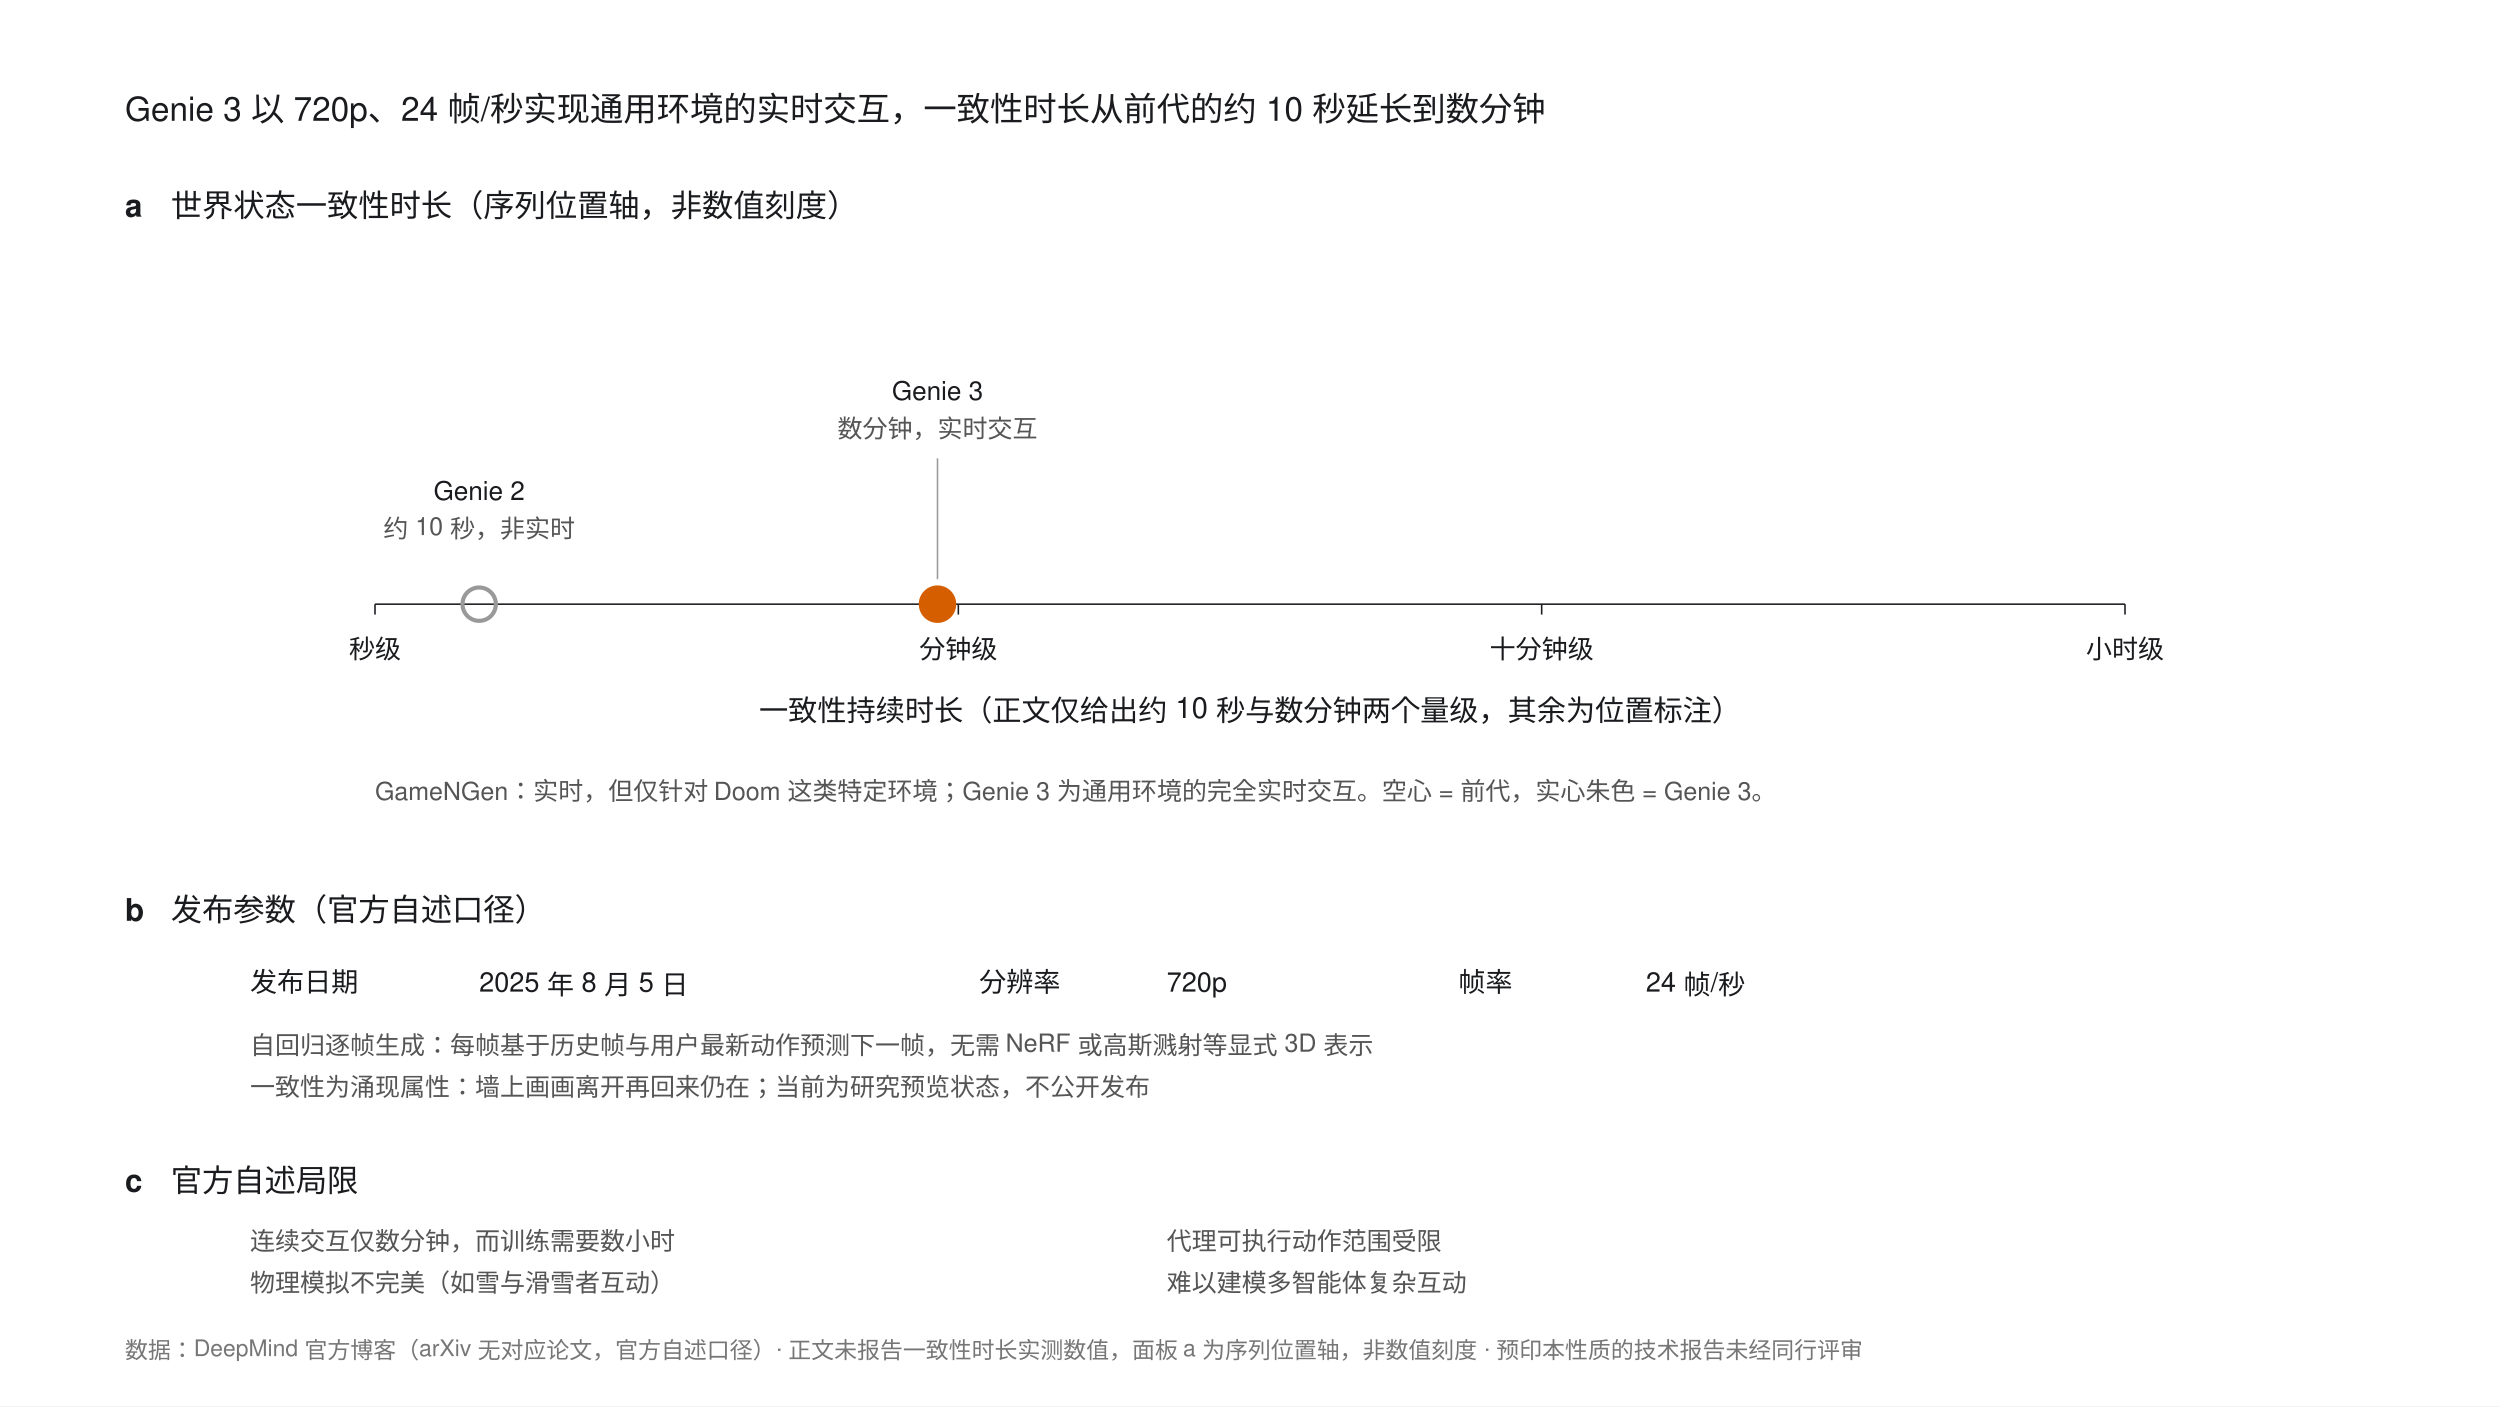
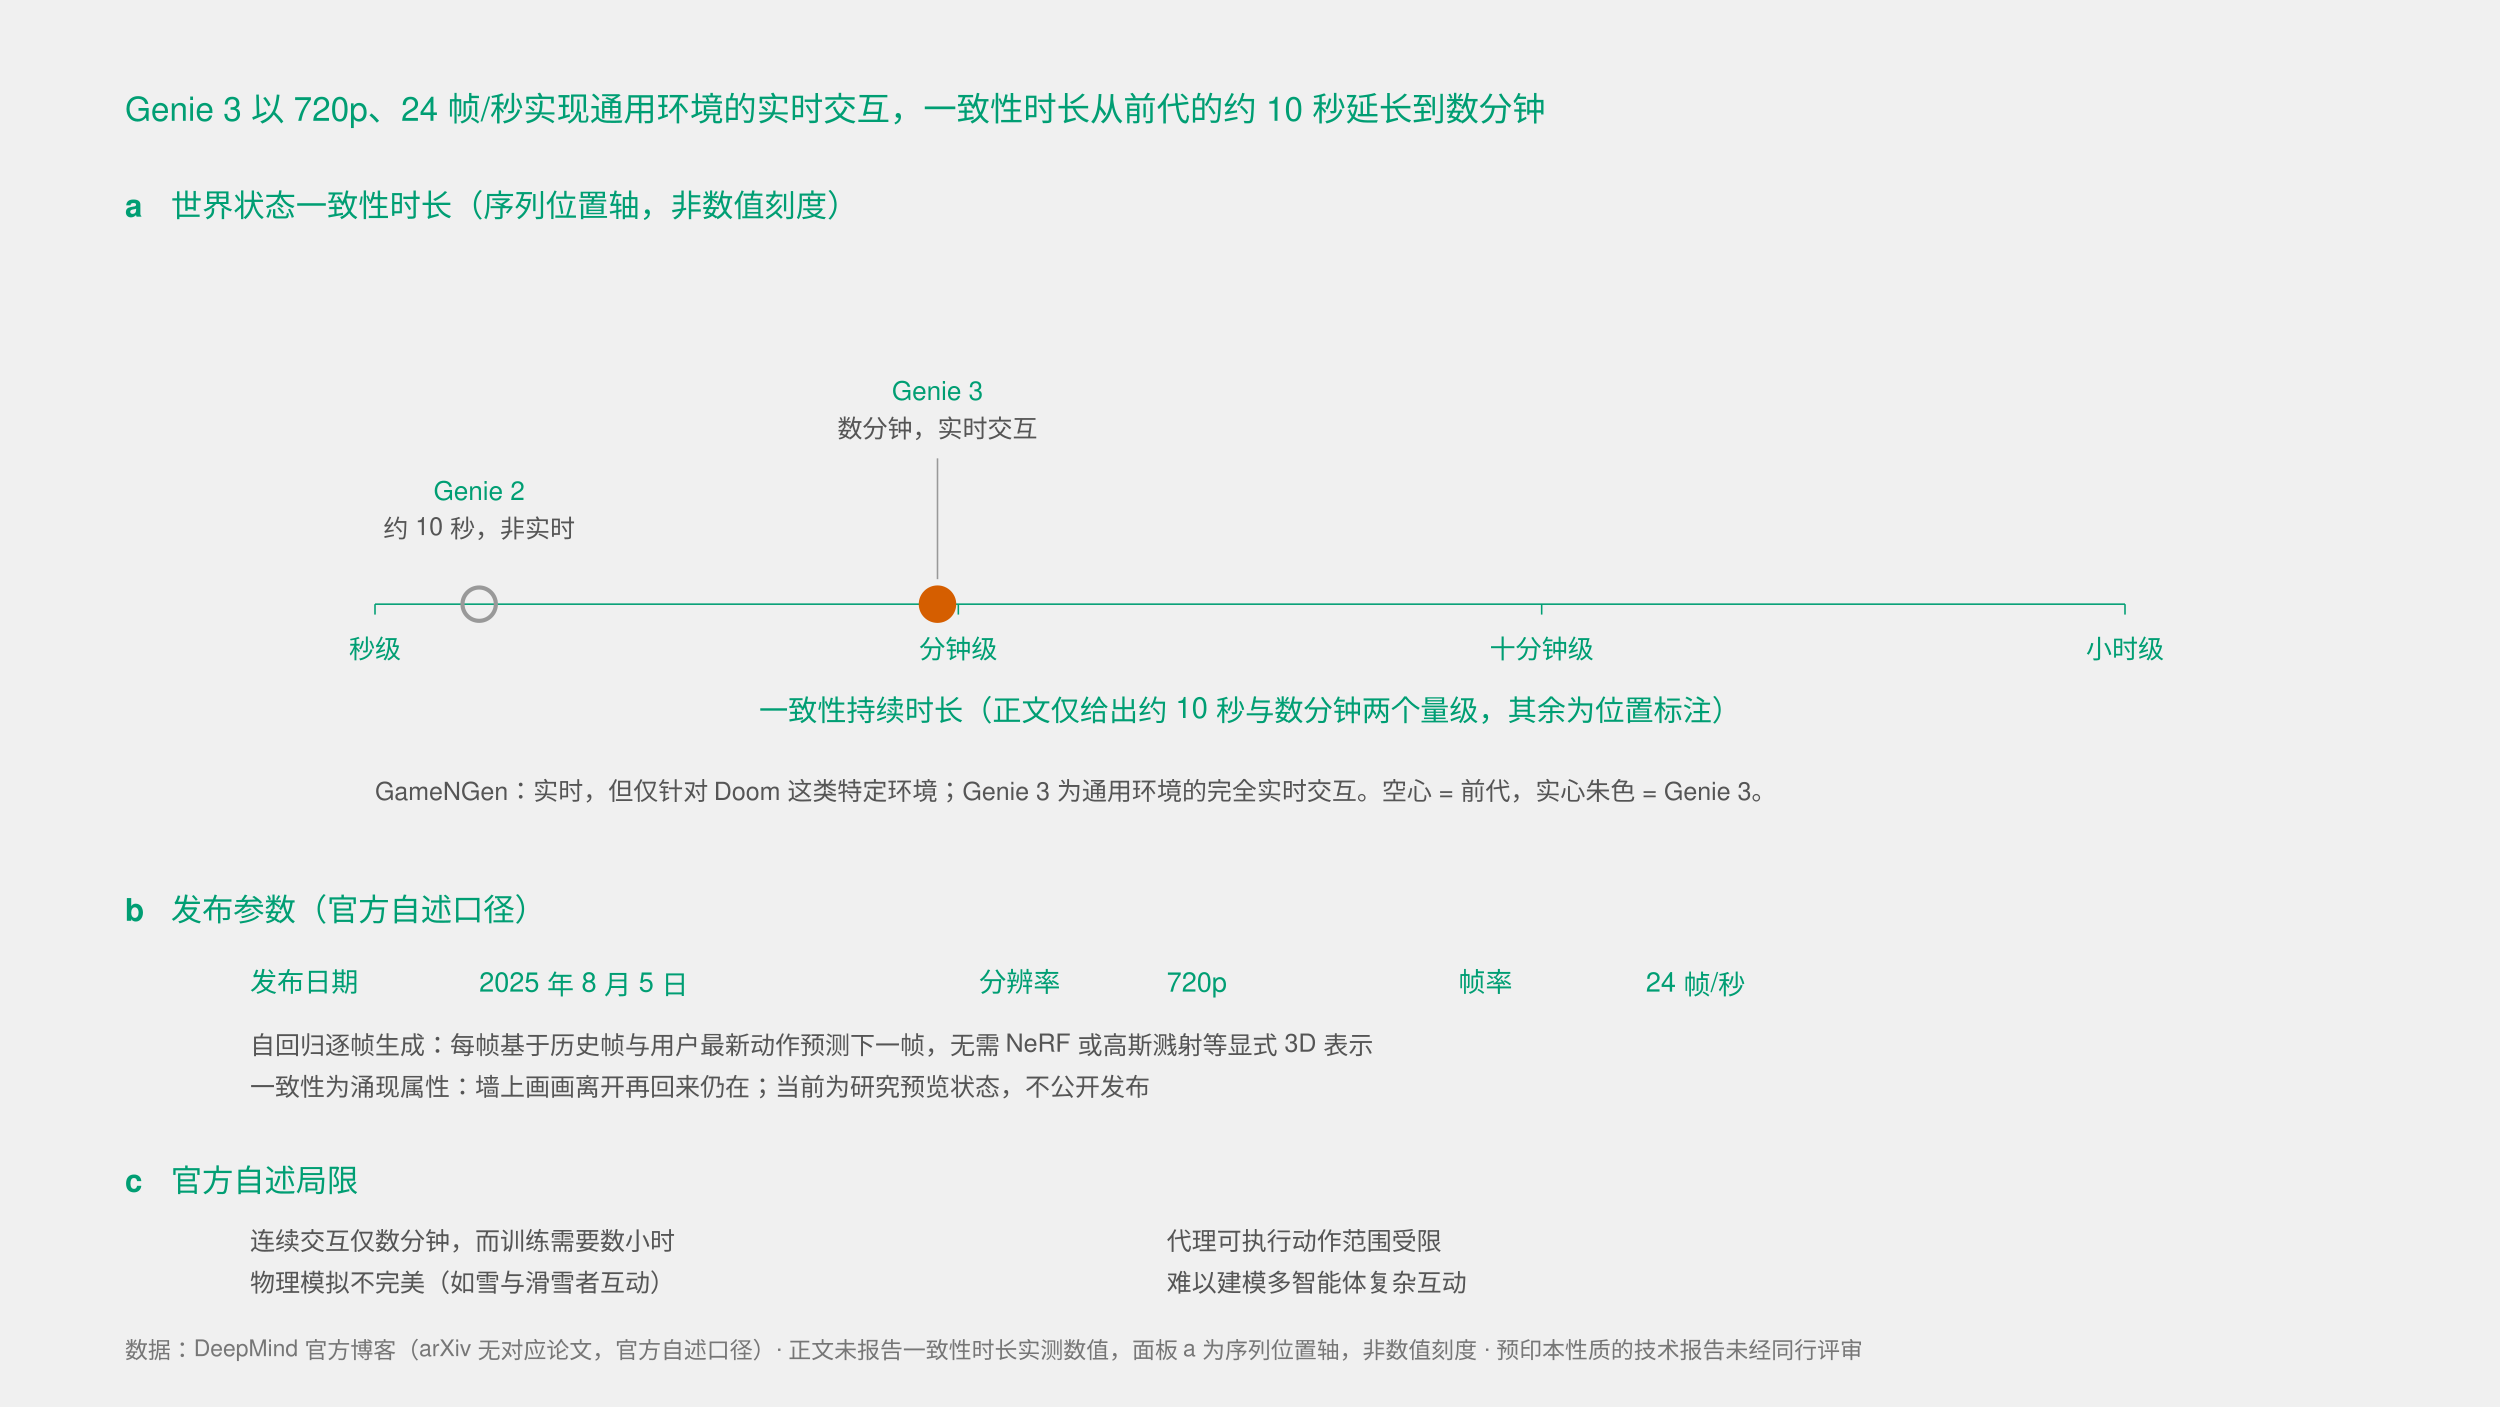
<svg xmlns="http://www.w3.org/2000/svg" width="1200" height="675" viewBox="0 0 1200 675" font-family="'Helvetica Neue',Helvetica,Arial,'PingFang SC',sans-serif">
-   <rect width="1200" height="675" fill="#FFFFFF" />
-   <text x="60" y="58" font-size="16" fill="#1A1B1E">Genie 3 以 720p、24 帧/秒实现通用环境的实时交互，一致性时长从前代的约 10 秒延长到数分钟</text>
-   <text x="60" y="104" font-size="15" font-weight="bold" fill="#1A1B1E">a</text>
-   <text x="82" y="104" font-size="15" fill="#1A1B1E">世界状态一致性时长（序列位置轴，非数值刻度）</text>
-   <line x1="180" y1="290" x2="1020" y2="290" stroke="#1A1B1E" stroke-width="0.75" />
-   <g stroke="#1A1B1E" stroke-width="0.75">
+   <rect width="1200" height="675" fill="#F0F0F0" />
+   <text x="60" y="58" font-size="16" fill="#009E73">Genie 3 以 720p、24 帧/秒实现通用环境的实时交互，一致性时长从前代的约 10 秒延长到数分钟</text>
+   <text x="60" y="104" font-size="15" font-weight="bold" fill="#009E73">a</text>
+   <text x="82" y="104" font-size="15" fill="#009E73">世界状态一致性时长（序列位置轴，非数值刻度）</text>
+   <line x1="180" y1="290" x2="1020" y2="290" stroke="#009E73" stroke-width="0.75" />
+   <g stroke="#009E73" stroke-width="0.75">
    <line x1="180" y1="290" x2="180" y2="295" />
    <line x1="460" y1="290" x2="460" y2="295" />
    <line x1="740" y1="290" x2="740" y2="295" />
    <line x1="1020" y1="290" x2="1020" y2="295" />
  </g>
-   <g font-size="12.5" fill="#1A1B1E" text-anchor="middle">
+   <g font-size="12.5" fill="#009E73" text-anchor="middle">
    <text x="180" y="316">秒级</text>
    <text x="460" y="316">分钟级</text>
    <text x="740" y="316">十分钟级</text>
    <text x="1020" y="316">小时级</text>
  </g>
-   <text x="600" y="346" font-size="14" fill="#1A1B1E" text-anchor="middle">一致性持续时长（正文仅给出约 10 秒与数分钟两个量级，其余为位置标注）</text>
+   <text x="600" y="346" font-size="14" fill="#009E73" text-anchor="middle">一致性持续时长（正文仅给出约 10 秒与数分钟两个量级，其余为位置标注）</text>
  <circle cx="230" cy="290" r="8" fill="none" stroke="#999999" stroke-width="2" />
-   <text x="230" y="240" font-size="12.5" fill="#1A1B1E" text-anchor="middle">Genie 2</text>
+   <text x="230" y="240" font-size="12.5" fill="#009E73" text-anchor="middle">Genie 2</text>
  <text x="230" y="258" font-size="12" fill="#555" text-anchor="middle">约 10 秒，非实时</text>
  <circle cx="450" cy="290" r="9" fill="#D55E00" />
-   <text x="450" y="192" font-size="12.5" fill="#1A1B1E" text-anchor="middle">Genie 3</text>
+   <text x="450" y="192" font-size="12.5" fill="#009E73" text-anchor="middle">Genie 3</text>
  <text x="450" y="210" font-size="12" fill="#555" text-anchor="middle">数分钟，实时交互</text>
  <line x1="450" y1="220" x2="450" y2="278" stroke="#999999" stroke-width="0.75" />
  <text x="180" y="384" font-size="12" fill="#555">GameNGen：实时，但仅针对 Doom 这类特定环境；Genie 3 为通用环境的完全实时交互。空心 = 前代，实心朱色 = Genie 3。</text>
-   <text x="60" y="442" font-size="15" font-weight="bold" fill="#1A1B1E">b</text>
-   <text x="82" y="442" font-size="15" fill="#1A1B1E">发布参数（官方自述口径）</text>
-   <g font-size="13" fill="#1A1B1E">
+   <text x="60" y="442" font-size="15" font-weight="bold" fill="#009E73">b</text>
+   <text x="82" y="442" font-size="15" fill="#009E73">发布参数（官方自述口径）</text>
+   <g font-size="13" fill="#009E73">
    <text x="120" y="476">发布日期</text>
    <text x="230" y="476">2025 年 8 月 5 日</text>
    <text x="470" y="476">分辨率</text>
    <text x="560" y="476">720p</text>
    <text x="700" y="476">帧率</text>
    <text x="790" y="476">24 帧/秒</text>
  </g>
  <g font-size="12" fill="#555">
    <text x="120" y="506">自回归逐帧生成：每帧基于历史帧与用户最新动作预测下一帧，无需 NeRF 或高斯溅射等显式 3D 表示</text>
    <text x="120" y="526">一致性为涌现属性：墙上画画离开再回来仍在；当前为研究预览状态，不公开发布</text>
  </g>
-   <text x="60" y="572" font-size="15" font-weight="bold" fill="#1A1B1E">c</text>
-   <text x="82" y="572" font-size="15" fill="#1A1B1E">官方自述局限</text>
+   <text x="60" y="572" font-size="15" font-weight="bold" fill="#009E73">c</text>
+   <text x="82" y="572" font-size="15" fill="#009E73">官方自述局限</text>
  <g font-size="12" fill="#555">
    <text x="120" y="600">连续交互仅数分钟，而训练需要数小时</text>
    <text x="560" y="600">代理可执行动作范围受限</text>
    <text x="120" y="620">物理模拟不完美（如雪与滑雪者互动）</text>
    <text x="560" y="620">难以建模多智能体复杂互动</text>
  </g>
  <text x="60" y="652" font-size="11" fill="#767676">数据：DeepMind 官方博客（arXiv 无对应论文，官方自述口径）· 正文未报告一致性时长实测数值，面板 a 为序列位置轴，非数值刻度 · 预印本性质的技术报告未经同行评审</text>
</svg>
